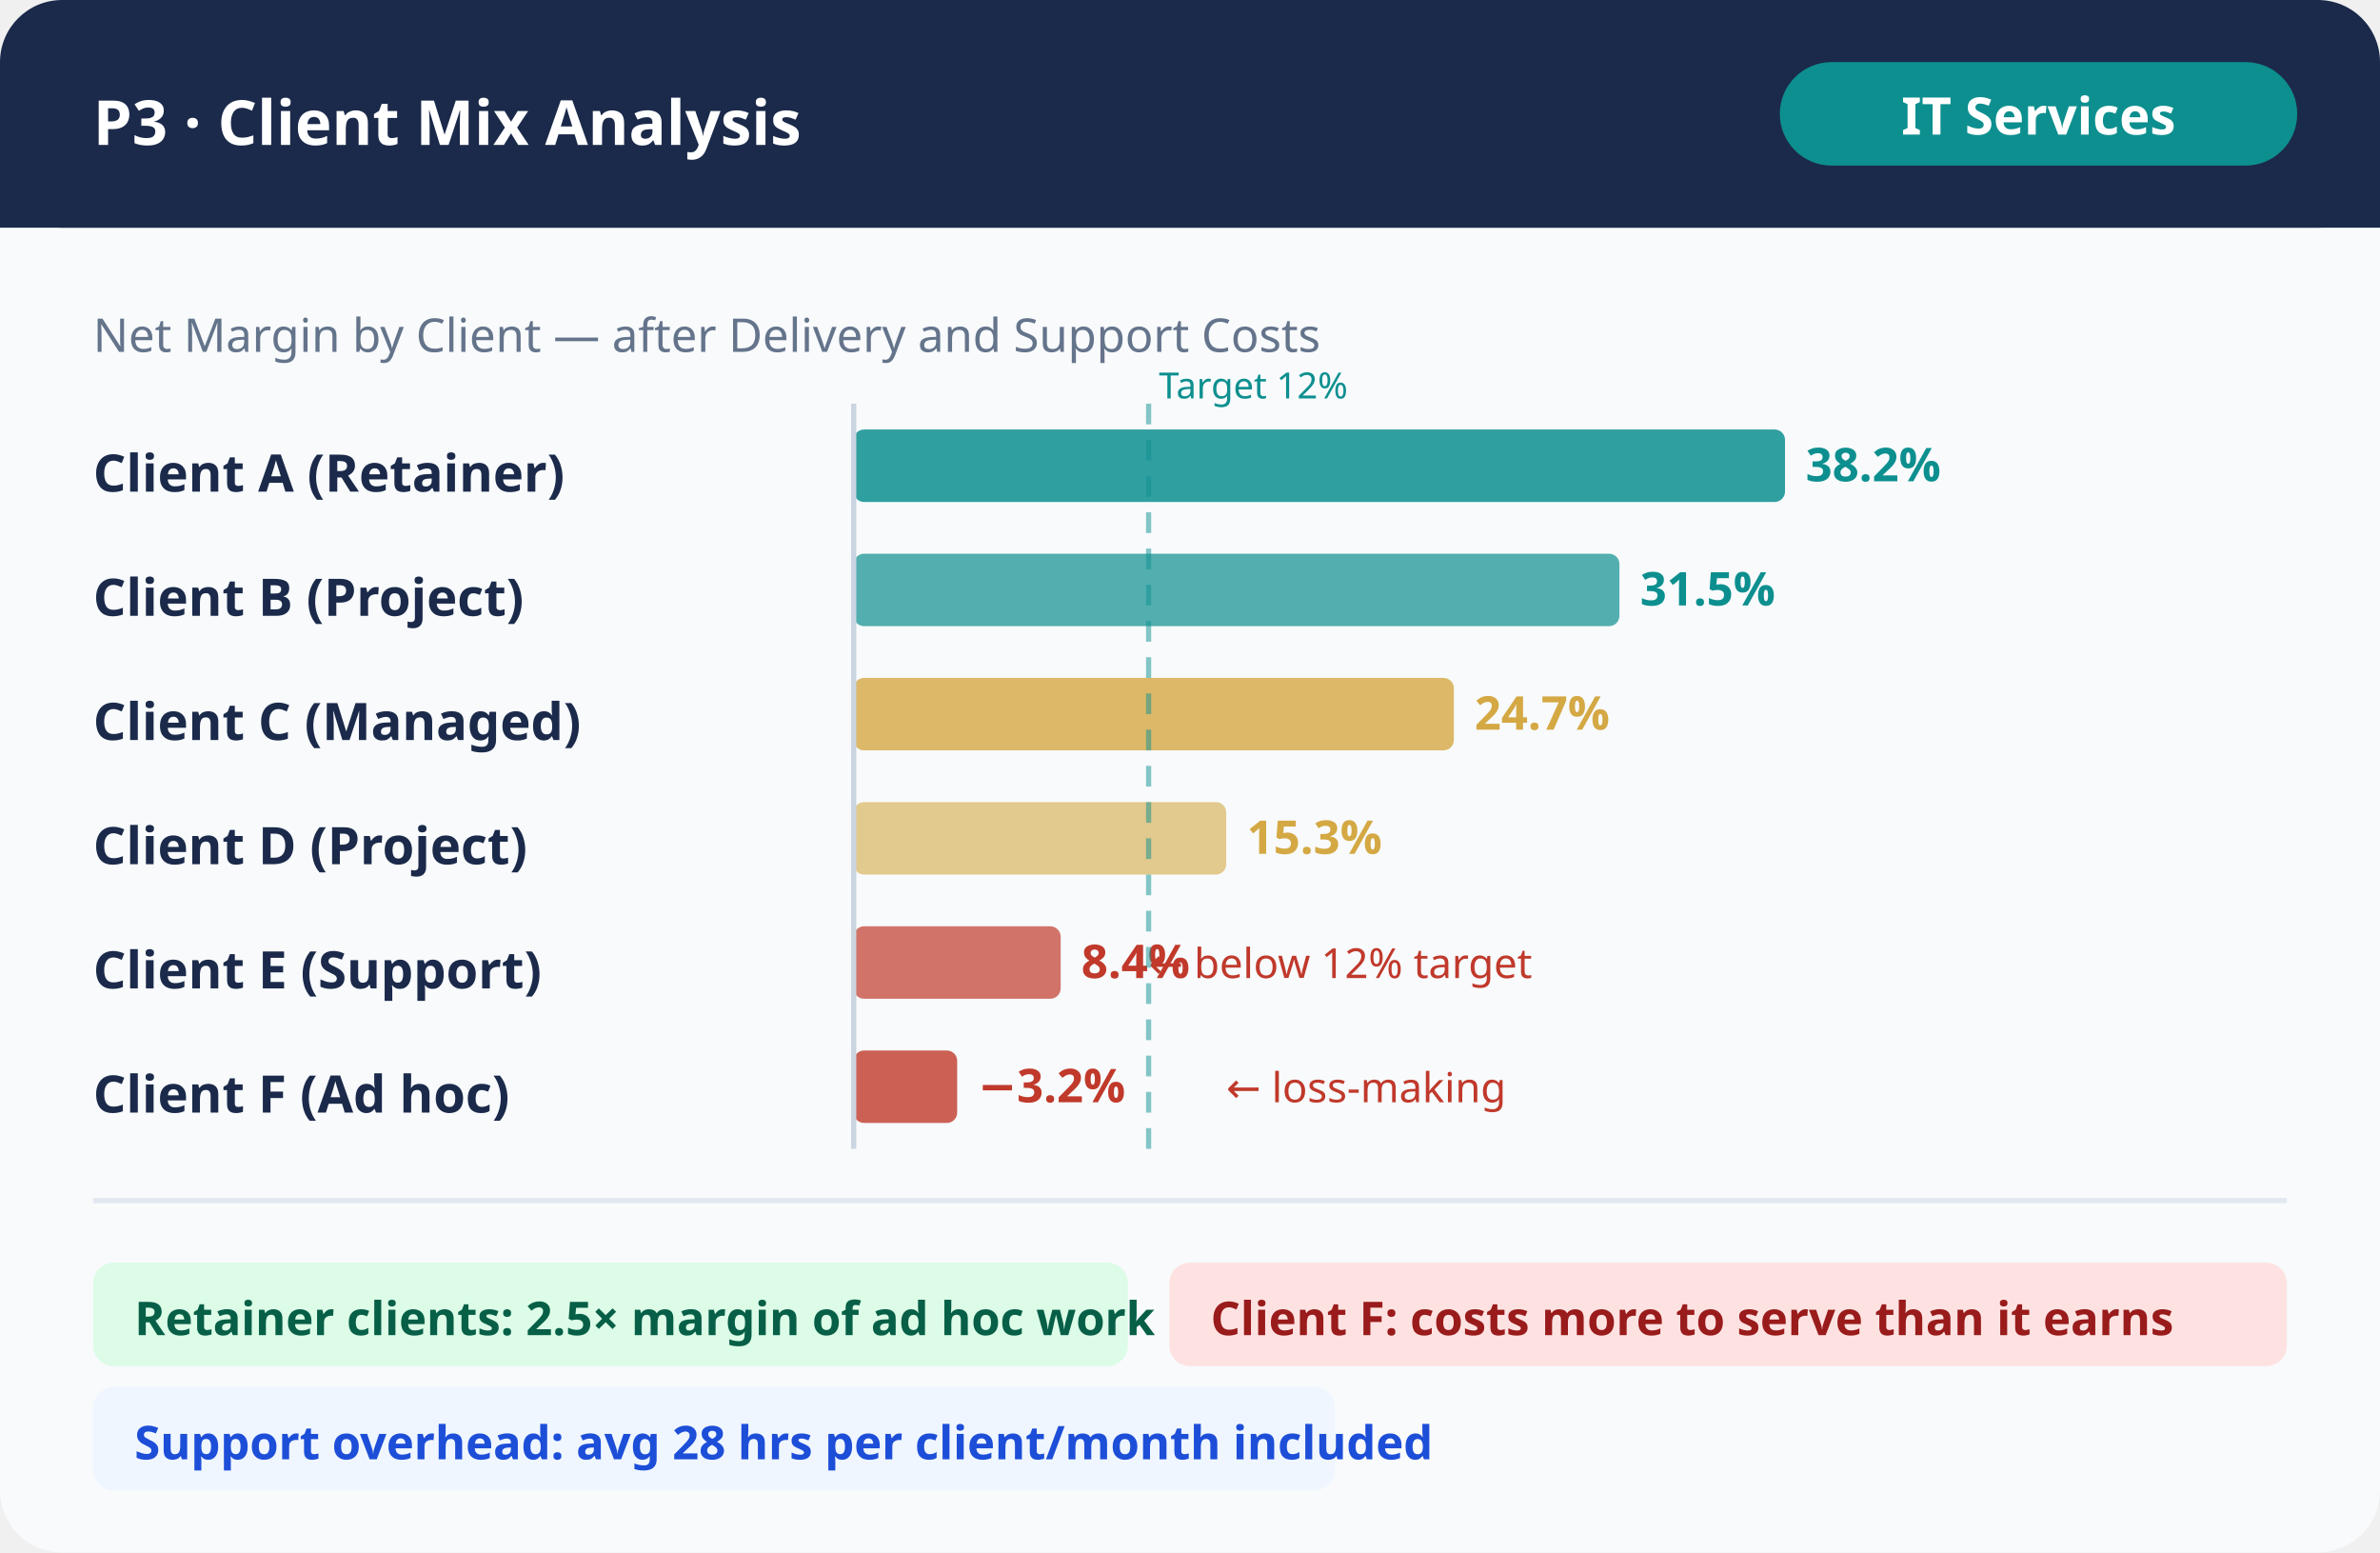
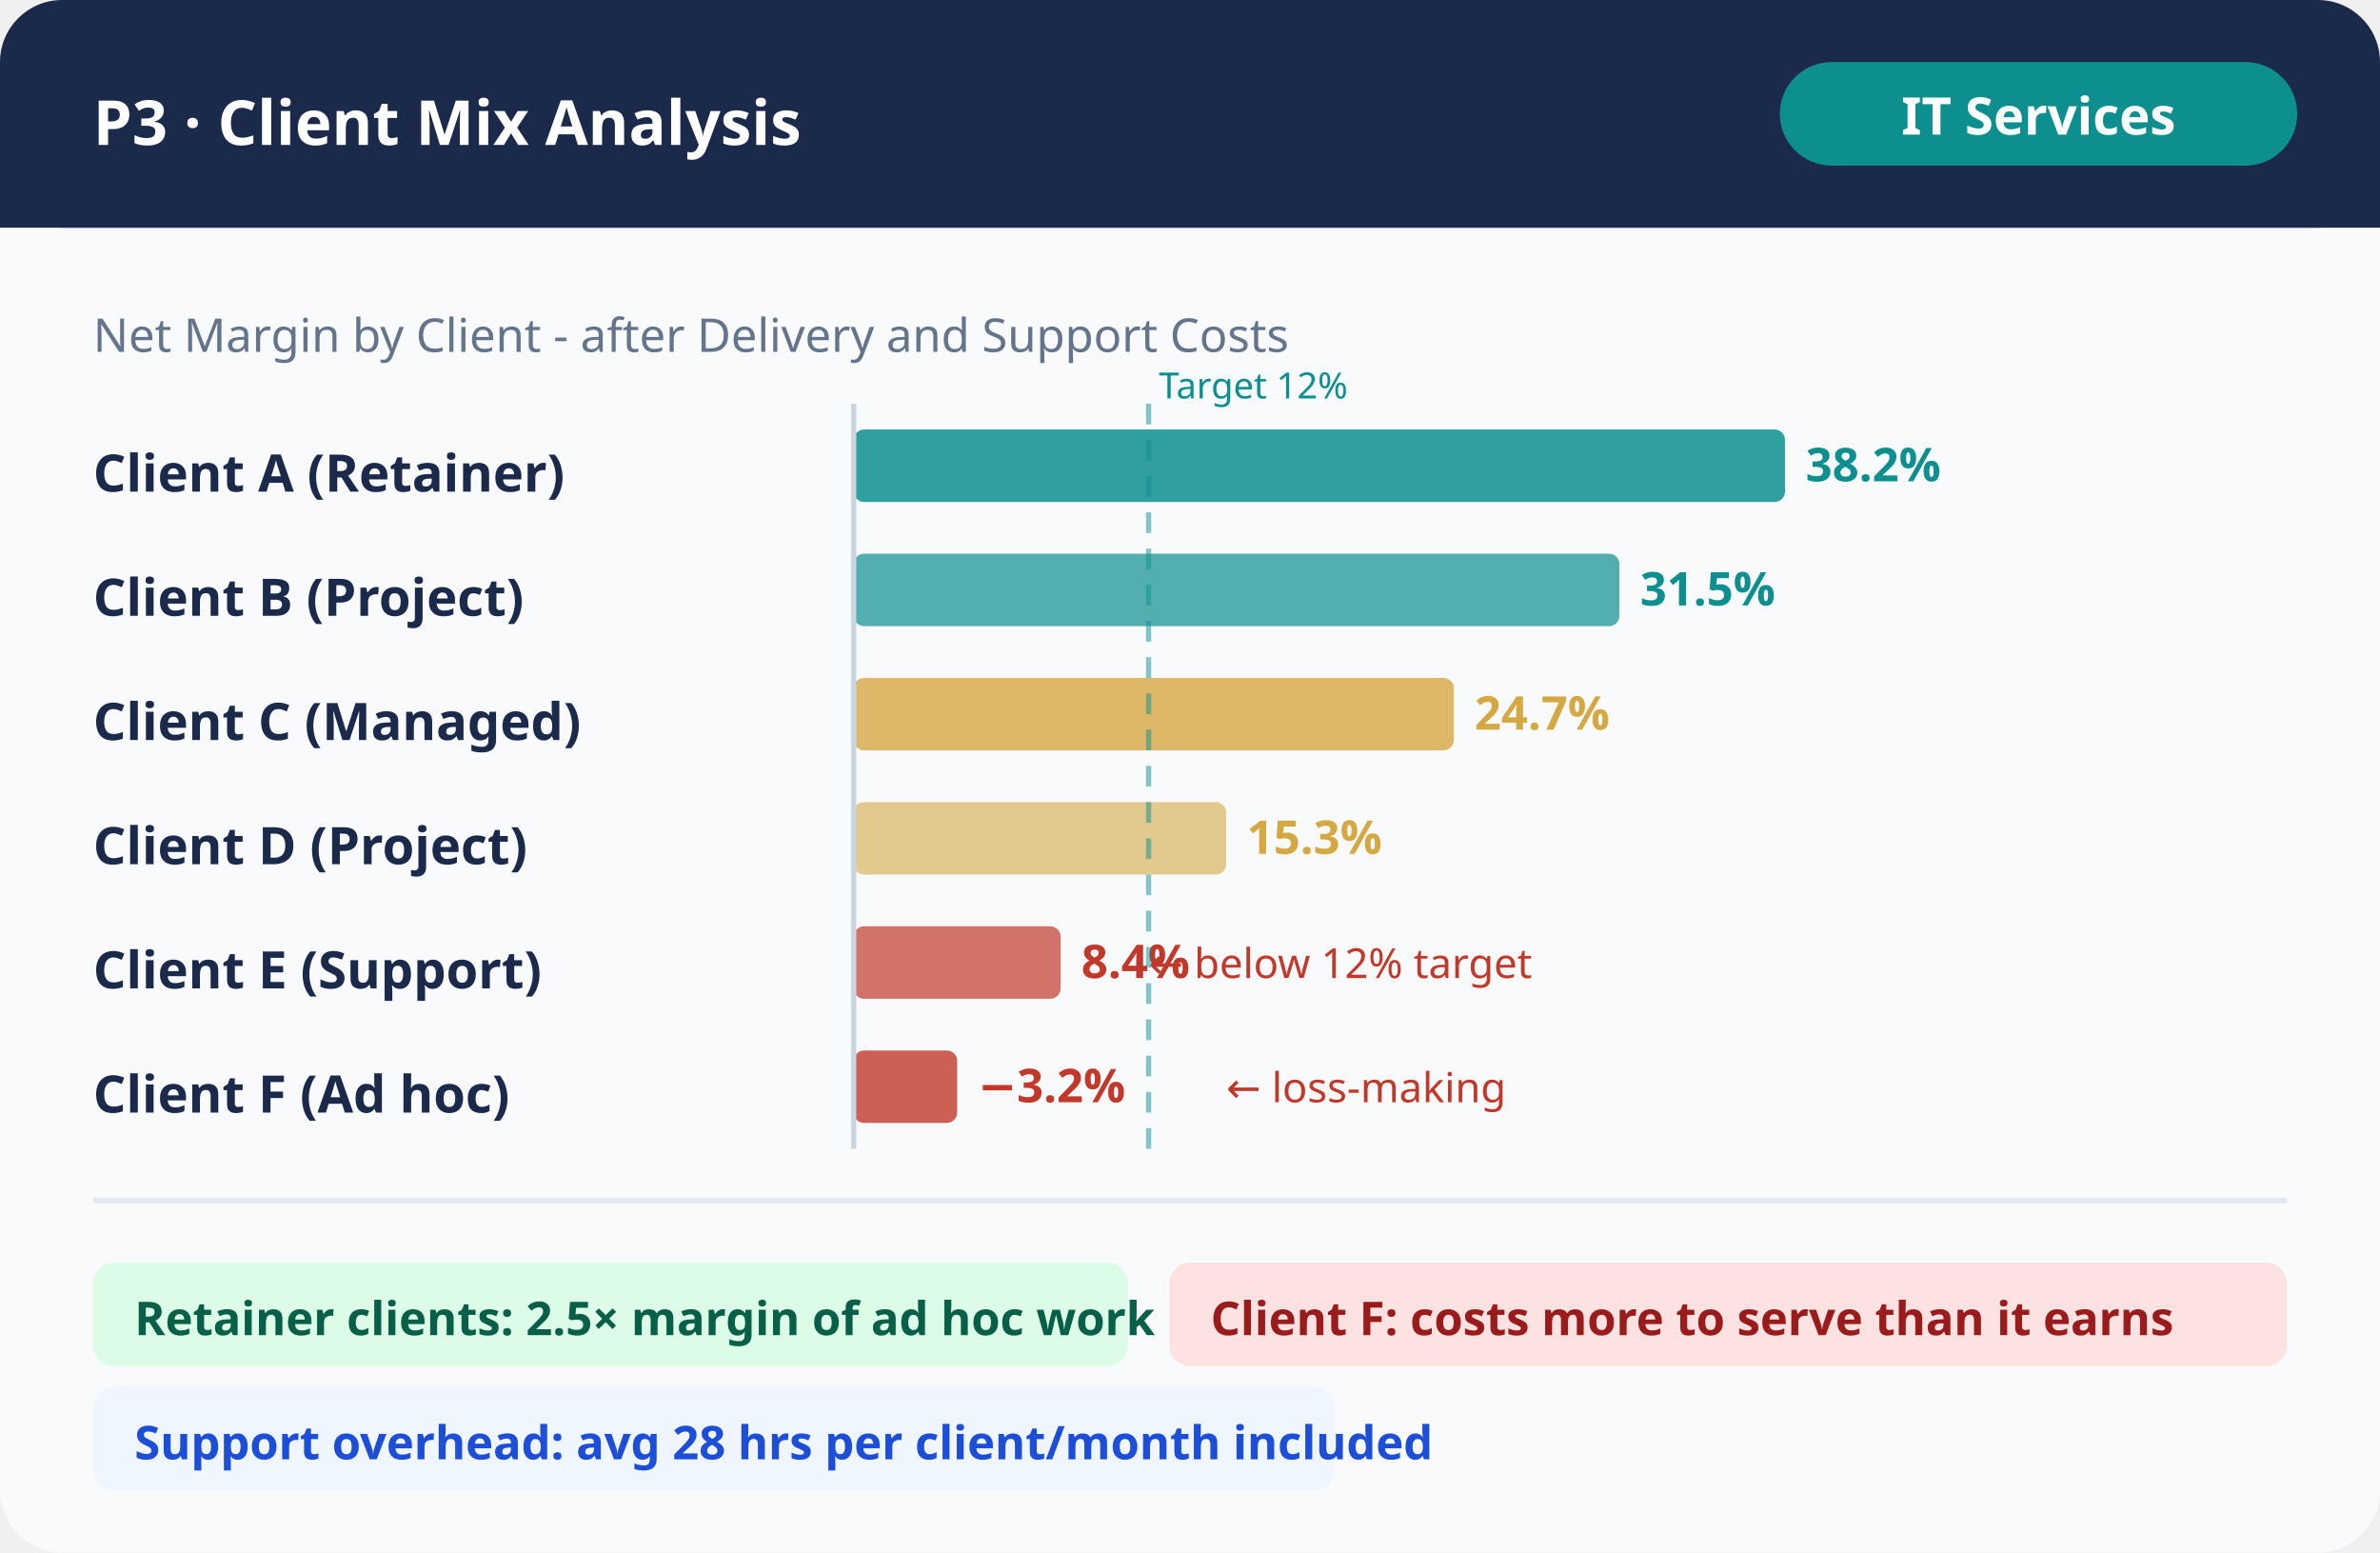
<svg xmlns="http://www.w3.org/2000/svg" viewBox="0 0 460 300" font-family="DM Sans, sans-serif">
  <rect width="460" height="300" fill="#F8FAFC" rx="12" />
  <rect width="460" height="44" fill="#1B2A4A" rx="12" />
  <rect y="32" width="460" height="12" fill="#1B2A4A" />
  <text x="18" y="28" font-size="12" font-weight="700" fill="white">P3 · Client Mix Analysis</text>
  <rect x="344" y="12" width="100" height="20" fill="#0D8F8F" rx="10" />
  <text x="394" y="26" text-anchor="middle" font-size="10" font-weight="600" fill="white">IT Services</text>
-   <text x="18" y="68" font-size="9" fill="#64748B">Net Margin by Client — after Delivery and Support Costs</text>
+   <text x="18" y="68" font-size="9" fill="#64748B">Net Margin by Client - after Delivery and Support Costs</text>
  <text x="18" y="95" font-size="10" fill="#1B2A4A" font-weight="600">Client A (Retainer)</text>
  <rect x="165" y="83" width="180" height="14" fill="#0D8F8F" rx="2" opacity="0.85" />
  <text x="349" y="93" font-size="9" fill="#0D8F8F" font-weight="700">38.2%</text>
  <text x="18" y="119" font-size="10" fill="#1B2A4A" font-weight="600">Client B (Project)</text>
  <rect x="165" y="107" width="148" height="14" fill="#0D8F8F" rx="2" opacity="0.7" />
  <text x="317" y="117" font-size="9" fill="#0D8F8F" font-weight="700">31.5%</text>
  <text x="18" y="143" font-size="10" fill="#1B2A4A" font-weight="600">Client C (Managed)</text>
  <rect x="165" y="131" width="116" height="14" fill="#D4A843" rx="2" opacity="0.8" />
  <text x="285" y="141" font-size="9" fill="#D4A843" font-weight="700">24.7%</text>
  <text x="18" y="167" font-size="10" fill="#1B2A4A" font-weight="600">Client D (Project)</text>
  <rect x="165" y="155" width="72" height="14" fill="#D4A843" rx="2" opacity="0.6" />
  <text x="241" y="165" font-size="9" fill="#D4A843" font-weight="700">15.3%</text>
  <text x="18" y="191" font-size="10" fill="#1B2A4A" font-weight="600">Client E (Support)</text>
  <rect x="165" y="179" width="40" height="14" fill="#C0392B" rx="2" opacity="0.7" />
  <text x="209" y="189" font-size="9" fill="#C0392B" font-weight="700">8.4%</text>
  <text x="222" y="189" font-size="8" fill="#C0392B">← below 12% target</text>
  <text x="18" y="215" font-size="10" fill="#1B2A4A" font-weight="600">Client F (Ad hoc)</text>
  <rect x="165" y="203" width="20" height="14" fill="#C0392B" rx="2" opacity="0.8" />
  <text x="189" y="213" font-size="9" fill="#C0392B" font-weight="700">−3.2%</text>
  <text x="237" y="213" font-size="8" fill="#C0392B">← loss-making</text>
  <line x1="165" y1="78" x2="165" y2="222" stroke="#CBD5E1" stroke-width="1" />
  <line x1="222" y1="78" x2="222" y2="222" stroke="#0D8F8F" stroke-width="1" stroke-dasharray="4,3" opacity="0.5" />
  <text x="224" y="77" font-size="7" fill="#0D8F8F">Target 12%</text>
  <line x1="18" y1="232" x2="442" y2="232" stroke="#E2E8F0" stroke-width="1" />
  <rect x="18" y="244" width="200" height="20" fill="#DCFCE7" rx="4" />
  <text x="26" y="258" font-size="9" fill="#065F46" font-weight="600">Retainer clients: 2.5× margin of ad hoc work</text>
  <rect x="226" y="244" width="216" height="20" fill="#FEE2E2" rx="4" />
  <text x="234" y="258" font-size="9" fill="#991B1B" font-weight="600">Client F: costs more to serve than it earns</text>
  <rect x="18" y="268" width="240" height="20" fill="#EFF6FF" rx="4" />
  <text x="26" y="282" font-size="9" fill="#1D4ED8" font-weight="600">Support overhead: avg 28 hrs per client/month included</text>
</svg>
